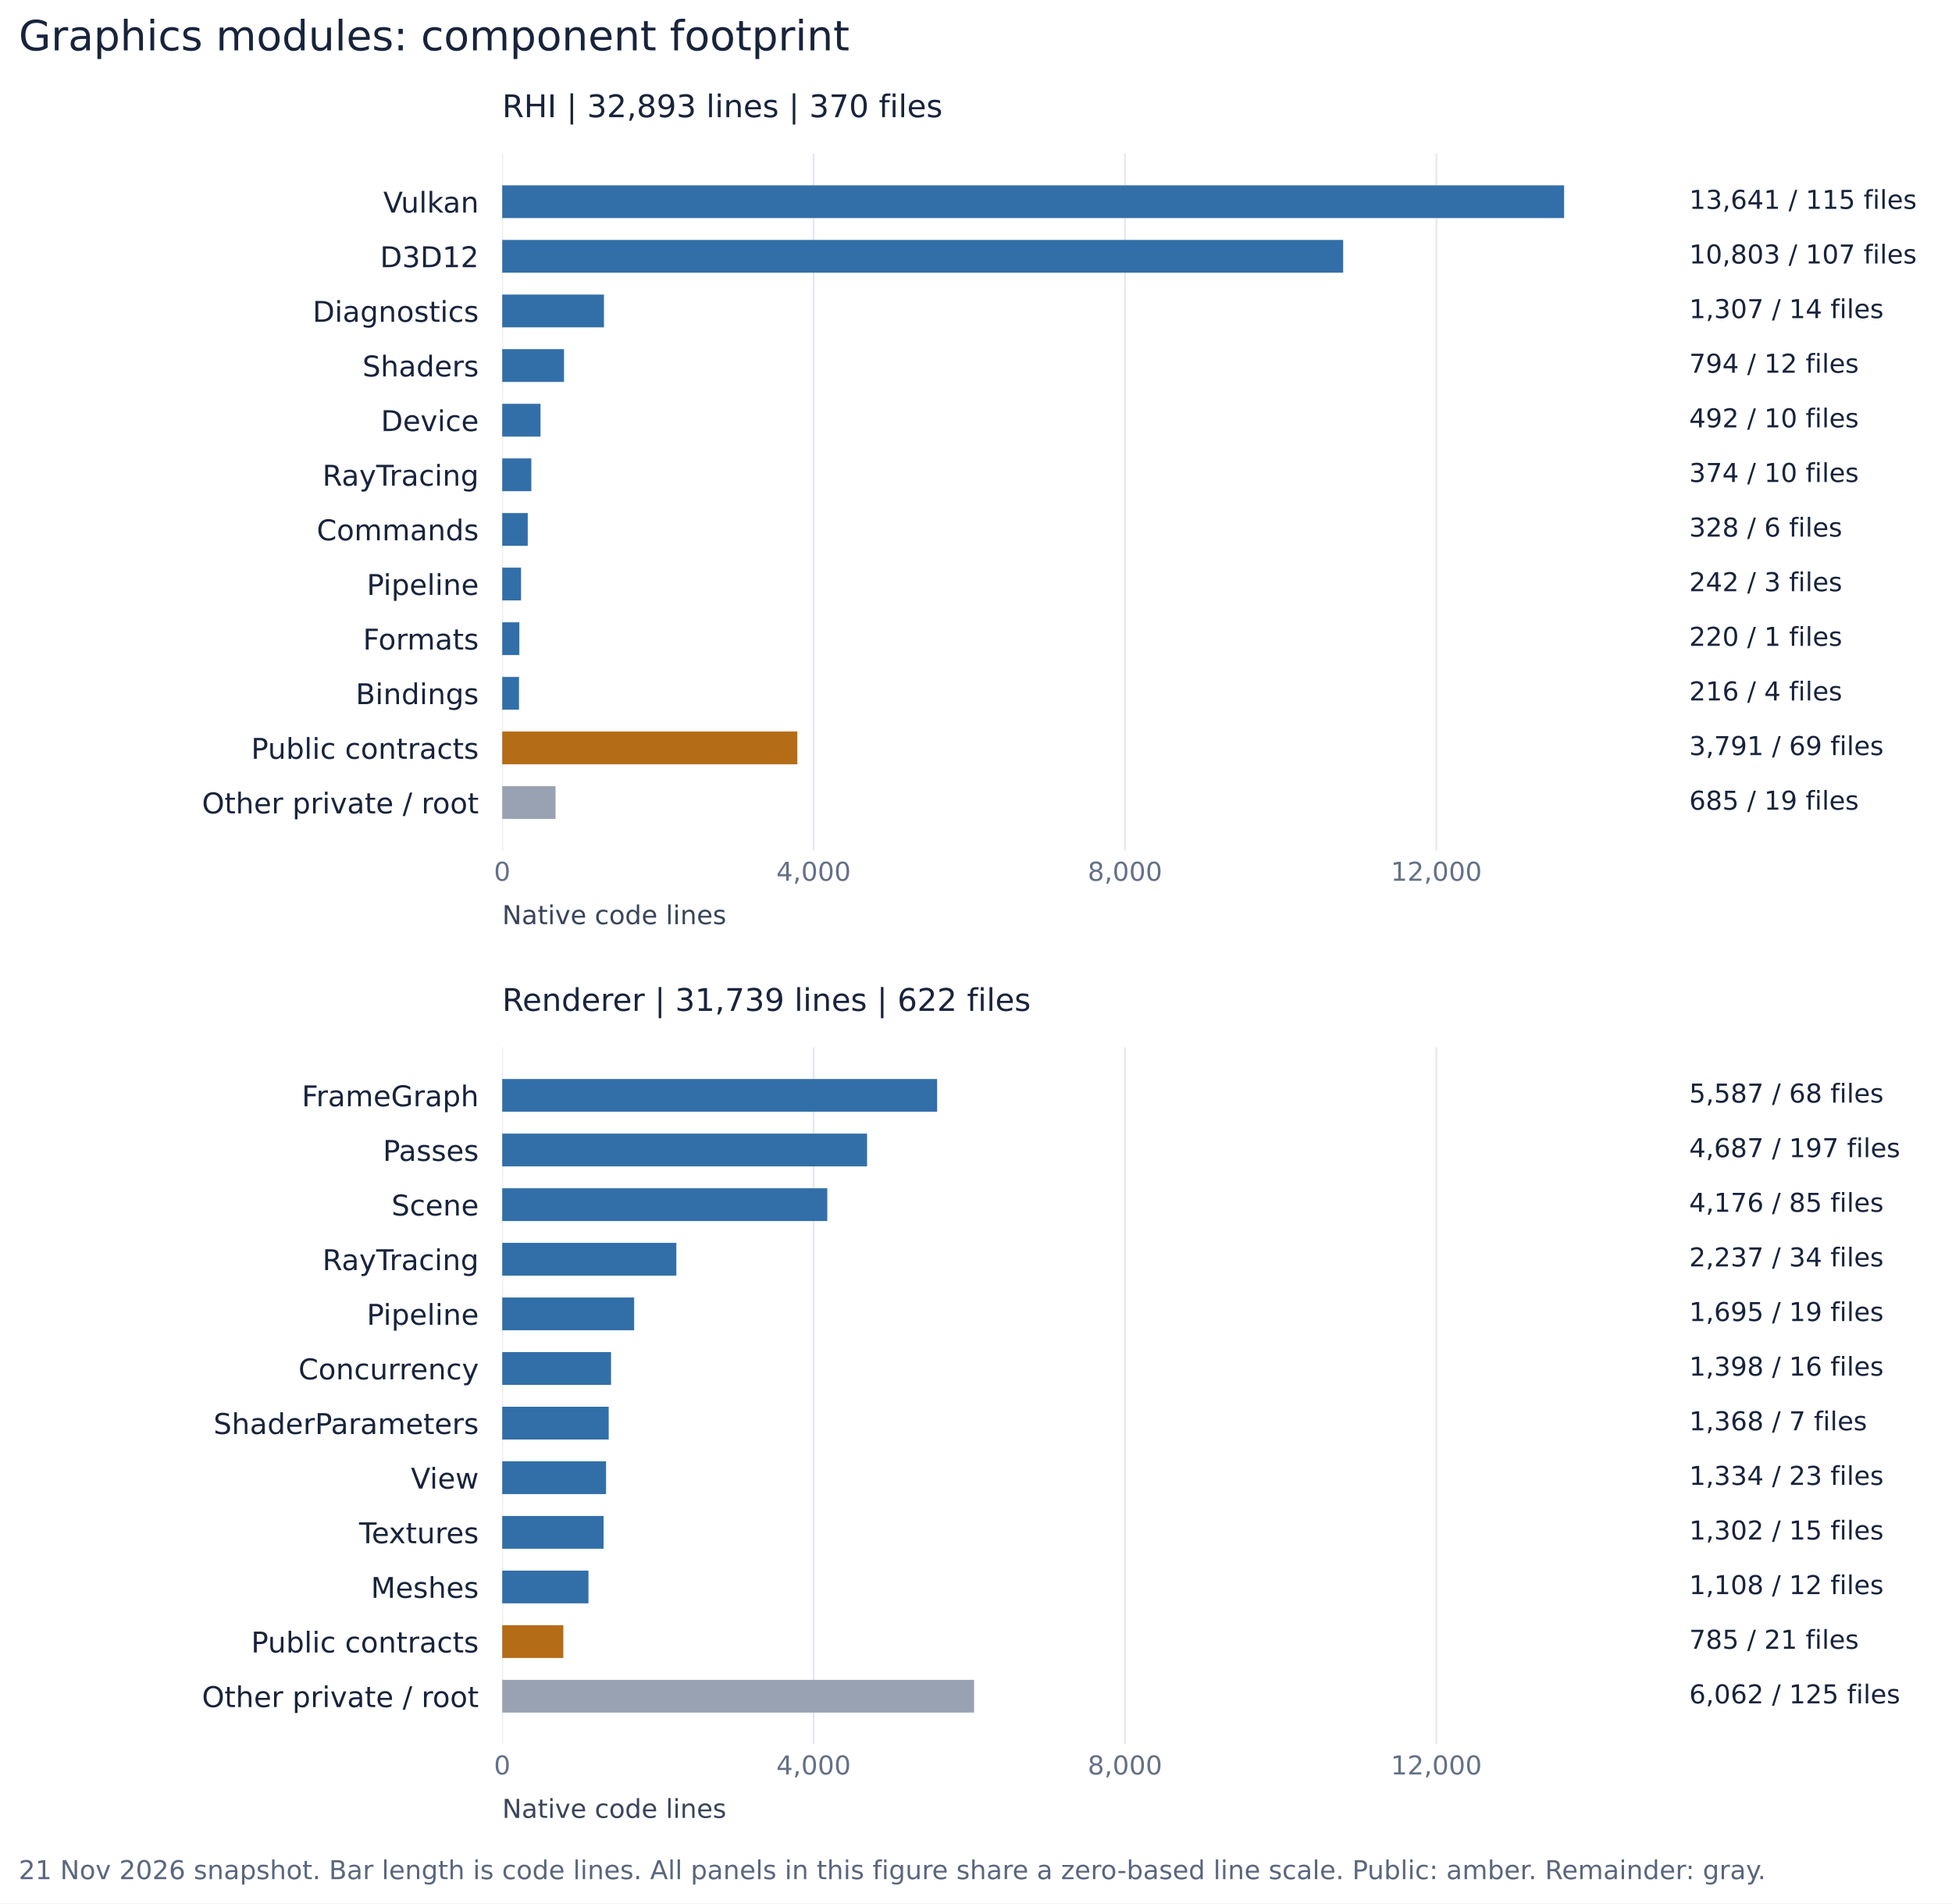
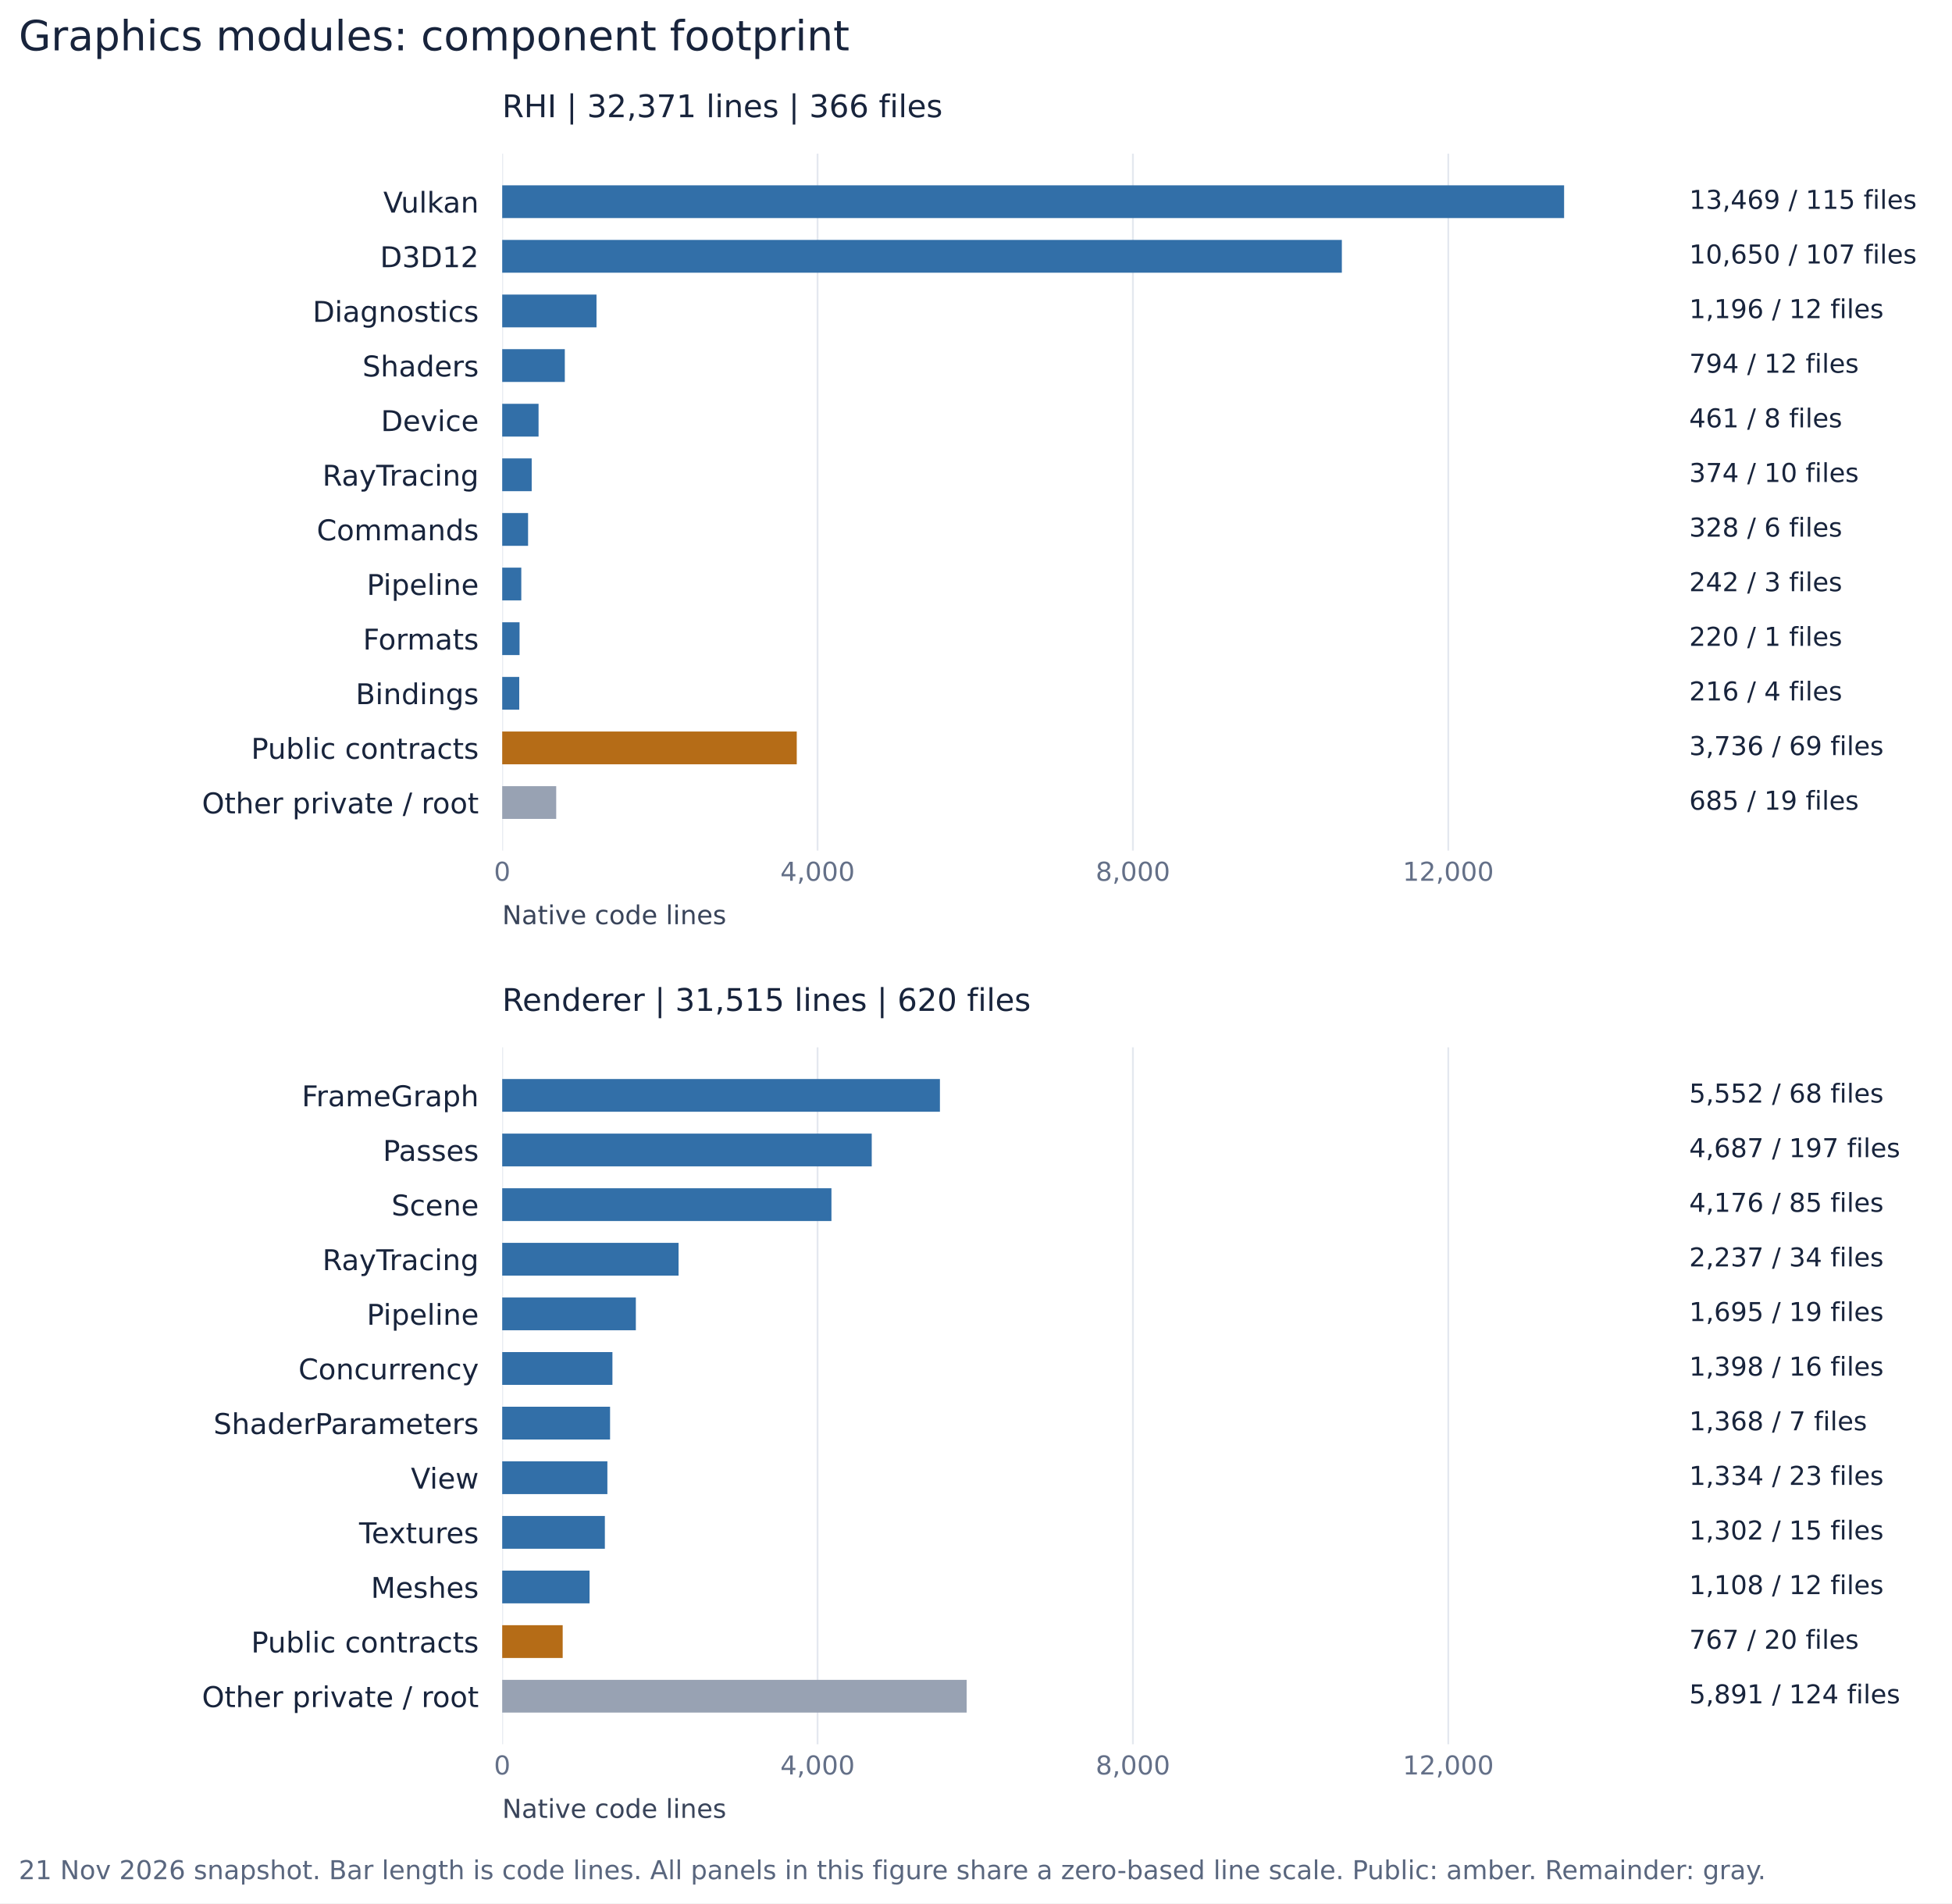
<svg xmlns="http://www.w3.org/2000/svg" width="749.999pt" height="731.44pt" viewBox="0 0 749.999 731.44" version="1.1" role="img" aria-label="Graphics modules: component footprint">
  <defs>
    <style type="text/css">*{stroke-linejoin: round; stroke-linecap: butt}</style>
  </defs>
  <g id="figure_1">
    <g id="patch_1">
      <path d="M 0 731.44  L 749.999 731.44  L 749.999 0  L 0 0  z " style="fill: #ffffff" />
    </g>
    <g id="axes_1">
      <g id="patch_2">
        <path d="M 192.96 326.88  L 633.6 326.88  L 633.6 59.04  L 192.96 59.04  z " style="fill: #ffffff" />
      </g>
      <g id="matplotlib.axis_1">
        <g id="xtick_1">
          <g id="line2d_1">
            <path d="M 192.96 326.88  L 192.96 59.04  " clip-path="url(#p72aa86b301)" style="fill: none; stroke: #e4e8ef; stroke-width: 0.7; stroke-linecap: square" />
          </g>
          <g id="line2d_2" />
          <g id="text_1">
            <text style="font-size: 10px; font-family: 'DejaVu Sans'; text-anchor: middle; fill: #647088" x="192.96" y="338.478" transform="rotate(-0 192.96 338.4784)">0</text>
          </g>
        </g>
        <g id="xtick_2">
          <g id="line2d_3">
-             <path d="M 312.599 326.88  L 312.599 59.04  " clip-path="url(#p72aa86b301)" style="fill: none; stroke: #e4e8ef; stroke-width: 0.7; stroke-linecap: square" />
+             <path d="M 314.127 326.88  L 314.127 59.04  " clip-path="url(#p72aa86b301)" style="fill: none; stroke: #e4e8ef; stroke-width: 0.7; stroke-linecap: square" />
          </g>
          <g id="line2d_4" />
          <g id="text_2">
-             <text style="font-size: 10px; font-family: 'DejaVu Sans'; text-anchor: middle; fill: #647088" x="312.599" y="338.478" transform="rotate(-0 312.5993 338.4784)">4,000</text>
+             <text style="font-size: 10px; font-family: 'DejaVu Sans'; text-anchor: middle; fill: #647088" x="314.127" y="338.478" transform="rotate(-0 314.1271 338.4784)">4,000</text>
          </g>
        </g>
        <g id="xtick_3">
          <g id="line2d_5">
-             <path d="M 432.239 326.88  L 432.239 59.04  " clip-path="url(#p72aa86b301)" style="fill: none; stroke: #e4e8ef; stroke-width: 0.7; stroke-linecap: square" />
+             <path d="M 435.294 326.88  L 435.294 59.04  " clip-path="url(#p72aa86b301)" style="fill: none; stroke: #e4e8ef; stroke-width: 0.7; stroke-linecap: square" />
          </g>
          <g id="line2d_6" />
          <g id="text_3">
-             <text style="font-size: 10px; font-family: 'DejaVu Sans'; text-anchor: middle; fill: #647088" x="432.239" y="338.478" transform="rotate(-0 432.2386 338.4784)">8,000</text>
+             <text style="font-size: 10px; font-family: 'DejaVu Sans'; text-anchor: middle; fill: #647088" x="435.294" y="338.478" transform="rotate(-0 435.2942 338.4784)">8,000</text>
          </g>
        </g>
        <g id="xtick_4">
          <g id="line2d_7">
-             <path d="M 551.878 326.88  L 551.878 59.04  " clip-path="url(#p72aa86b301)" style="fill: none; stroke: #e4e8ef; stroke-width: 0.7; stroke-linecap: square" />
+             <path d="M 556.461 326.88  L 556.461 59.04  " clip-path="url(#p72aa86b301)" style="fill: none; stroke: #e4e8ef; stroke-width: 0.7; stroke-linecap: square" />
          </g>
          <g id="line2d_8" />
          <g id="text_4">
-             <text style="font-size: 10px; font-family: 'DejaVu Sans'; text-anchor: middle; fill: #647088" x="551.878" y="338.478" transform="rotate(-0 551.878 338.4784)">12,000</text>
+             <text style="font-size: 10px; font-family: 'DejaVu Sans'; text-anchor: middle; fill: #647088" x="556.461" y="338.478" transform="rotate(-0 556.4614 338.4784)">12,000</text>
          </g>
        </g>
        <g id="text_5">
          <text style="font-size: 10px; font-family: 'DejaVu Sans'; text-anchor: start; fill: #39445a" x="192.96" y="355.157" transform="rotate(-0 192.96 355.1566)">Native code lines</text>
        </g>
      </g>
      <g id="matplotlib.axis_2">
        <g id="ytick_1">
          <g id="line2d_9" />
          <g id="text_6">
            <text style="font-size: 11px; font-family: 'DejaVu Sans'; text-anchor: end; fill: #18243c" x="183.96" y="81.691" transform="rotate(-0 183.96 81.69087)">Vulkan</text>
          </g>
        </g>
        <g id="ytick_2">
          <g id="line2d_10" />
          <g id="text_7">
            <text style="font-size: 11px; font-family: 'DejaVu Sans'; text-anchor: end; fill: #18243c" x="183.96" y="102.681" transform="rotate(-0 183.96 102.6815)">D3D12</text>
          </g>
        </g>
        <g id="ytick_3">
          <g id="line2d_11" />
          <g id="text_8">
            <text style="font-size: 11px; font-family: 'DejaVu Sans'; text-anchor: end; fill: #18243c" x="183.96" y="123.672" transform="rotate(-0 183.96 123.6721)">Diagnostics</text>
          </g>
        </g>
        <g id="ytick_4">
          <g id="line2d_12" />
          <g id="text_9">
            <text style="font-size: 11px; font-family: 'DejaVu Sans'; text-anchor: end; fill: #18243c" x="183.96" y="144.663" transform="rotate(-0 183.96 144.6627)">Shaders</text>
          </g>
        </g>
        <g id="ytick_5">
          <g id="line2d_13" />
          <g id="text_10">
            <text style="font-size: 11px; font-family: 'DejaVu Sans'; text-anchor: end; fill: #18243c" x="183.96" y="165.653" transform="rotate(-0 183.96 165.6532)">Device</text>
          </g>
        </g>
        <g id="ytick_6">
          <g id="line2d_14" />
          <g id="text_11">
            <text style="font-size: 11px; font-family: 'DejaVu Sans'; text-anchor: end; fill: #18243c" x="183.96" y="186.644" transform="rotate(-0 183.96 186.6438)">RayTracing</text>
          </g>
        </g>
        <g id="ytick_7">
          <g id="line2d_15" />
          <g id="text_12">
            <text style="font-size: 11px; font-family: 'DejaVu Sans'; text-anchor: end; fill: #18243c" x="183.96" y="207.634" transform="rotate(-0 183.96 207.6344)">Commands</text>
          </g>
        </g>
        <g id="ytick_8">
          <g id="line2d_16" />
          <g id="text_13">
            <text style="font-size: 11px; font-family: 'DejaVu Sans'; text-anchor: end; fill: #18243c" x="183.96" y="228.625" transform="rotate(-0 183.96 228.625)">Pipeline</text>
          </g>
        </g>
        <g id="ytick_9">
          <g id="line2d_17" />
          <g id="text_14">
            <text style="font-size: 11px; font-family: 'DejaVu Sans'; text-anchor: end; fill: #18243c" x="183.96" y="249.616" transform="rotate(-0 183.96 249.6156)">Formats</text>
          </g>
        </g>
        <g id="ytick_10">
          <g id="line2d_18" />
          <g id="text_15">
            <text style="font-size: 11px; font-family: 'DejaVu Sans'; text-anchor: end; fill: #18243c" x="183.96" y="270.606" transform="rotate(-0 183.96 270.6062)">Bindings</text>
          </g>
        </g>
        <g id="ytick_11">
          <g id="line2d_19" />
          <g id="text_16">
            <text style="font-size: 11px; font-family: 'DejaVu Sans'; text-anchor: end; fill: #18243c" x="183.96" y="291.597" transform="rotate(-0 183.96 291.5968)">Public contracts</text>
          </g>
        </g>
        <g id="ytick_12">
          <g id="line2d_20" />
          <g id="text_17">
            <text style="font-size: 11px; font-family: 'DejaVu Sans'; text-anchor: end; fill: #18243c" x="183.96" y="312.587" transform="rotate(-0 183.96 312.5874)">Other private / root</text>
          </g>
        </g>
      </g>
      <g id="patch_3">
        <path d="M 192.96 71.215  L 600.96 71.215  L 600.96 83.809  L 192.96 83.809  z " clip-path="url(#p72aa86b301)" style="fill: #326fa8" />
      </g>
      <g id="patch_4">
-         <path d="M 192.96 92.205  L 516.076 92.205  L 516.076 104.799  L 192.96 104.799  z " clip-path="url(#p72aa86b301)" style="fill: #326fa8" />
+         <path d="M 192.96 92.205  L 515.567 92.205  L 515.567 104.799  L 192.96 104.799  z " clip-path="url(#p72aa86b301)" style="fill: #326fa8" />
      </g>
      <g id="patch_5">
-         <path d="M 192.96 113.196  L 232.052 113.196  L 232.052 125.79  L 192.96 125.79  z " clip-path="url(#p72aa86b301)" style="fill: #326fa8" />
+         <path d="M 192.96 113.196  L 229.189 113.196  L 229.189 125.79  L 192.96 125.79  z " clip-path="url(#p72aa86b301)" style="fill: #326fa8" />
      </g>
      <g id="patch_6">
-         <path d="M 192.96 134.186  L 216.708 134.186  L 216.708 146.781  L 192.96 146.781  z " clip-path="url(#p72aa86b301)" style="fill: #326fa8" />
+         <path d="M 192.96 134.186  L 217.012 134.186  L 217.012 146.781  L 192.96 146.781  z " clip-path="url(#p72aa86b301)" style="fill: #326fa8" />
      </g>
      <g id="patch_7">
-         <path d="M 192.96 155.177  L 207.676 155.177  L 207.676 167.771  L 192.96 167.771  z " clip-path="url(#p72aa86b301)" style="fill: #326fa8" />
+         <path d="M 192.96 155.177  L 206.925 155.177  L 206.925 167.771  L 192.96 167.771  z " clip-path="url(#p72aa86b301)" style="fill: #326fa8" />
      </g>
      <g id="patch_8">
-         <path d="M 192.96 176.168  L 204.146 176.168  L 204.146 188.762  L 192.96 188.762  z " clip-path="url(#p72aa86b301)" style="fill: #326fa8" />
+         <path d="M 192.96 176.168  L 204.289 176.168  L 204.289 188.762  L 192.96 188.762  z " clip-path="url(#p72aa86b301)" style="fill: #326fa8" />
      </g>
      <g id="patch_9">
-         <path d="M 192.96 197.158  L 202.77 197.158  L 202.77 209.752  L 192.96 209.752  z " clip-path="url(#p72aa86b301)" style="fill: #326fa8" />
+         <path d="M 192.96 197.158  L 202.896 197.158  L 202.896 209.752  L 192.96 209.752  z " clip-path="url(#p72aa86b301)" style="fill: #326fa8" />
      </g>
      <g id="patch_10">
-         <path d="M 192.96 218.149  L 200.198 218.149  L 200.198 230.743  L 192.96 230.743  z " clip-path="url(#p72aa86b301)" style="fill: #326fa8" />
+         <path d="M 192.96 218.149  L 200.291 218.149  L 200.291 230.743  L 192.96 230.743  z " clip-path="url(#p72aa86b301)" style="fill: #326fa8" />
      </g>
      <g id="patch_11">
-         <path d="M 192.96 239.139  L 199.54 239.139  L 199.54 251.734  L 192.96 251.734  z " clip-path="url(#p72aa86b301)" style="fill: #326fa8" />
+         <path d="M 192.96 239.139  L 199.624 239.139  L 199.624 251.734  L 192.96 251.734  z " clip-path="url(#p72aa86b301)" style="fill: #326fa8" />
      </g>
      <g id="patch_12">
-         <path d="M 192.96 260.13  L 199.421 260.13  L 199.421 272.724  L 192.96 272.724  z " clip-path="url(#p72aa86b301)" style="fill: #326fa8" />
+         <path d="M 192.96 260.13  L 199.503 260.13  L 199.503 272.724  L 192.96 272.724  z " clip-path="url(#p72aa86b301)" style="fill: #326fa8" />
      </g>
      <g id="patch_13">
-         <path d="M 192.96 281.121  L 306.348 281.121  L 306.348 293.715  L 192.96 293.715  z " clip-path="url(#p72aa86b301)" style="fill: #b56c17" />
+         <path d="M 192.96 281.121  L 306.13 281.121  L 306.13 293.715  L 192.96 293.715  z " clip-path="url(#p72aa86b301)" style="fill: #b56c17" />
      </g>
      <g id="patch_14">
-         <path d="M 192.96 302.111  L 213.448 302.111  L 213.448 314.705  L 192.96 314.705  z " clip-path="url(#p72aa86b301)" style="fill: #98a2b3" />
+         <path d="M 192.96 302.111  L 213.71 302.111  L 213.71 314.705  L 192.96 314.705  z " clip-path="url(#p72aa86b301)" style="fill: #98a2b3" />
      </g>
      <g id="text_18">
-         <text style="font-size: 10px; font-family: 'DejaVu Sans'; text-anchor: start; fill: #18243c" x="649.022" y="80.271" transform="rotate(-0 649.0224 80.2711)">13,641  /  115 files</text>
+         <text style="font-size: 10px; font-family: 'DejaVu Sans'; text-anchor: start; fill: #18243c" x="649.022" y="80.271" transform="rotate(-0 649.0224 80.2711)">13,469  /  115 files</text>
      </g>
      <g id="text_19">
-         <text style="font-size: 10px; font-family: 'DejaVu Sans'; text-anchor: start; fill: #18243c" x="649.022" y="101.262" transform="rotate(-0 649.0224 101.2617)">10,803  /  107 files</text>
+         <text style="font-size: 10px; font-family: 'DejaVu Sans'; text-anchor: start; fill: #18243c" x="649.022" y="101.262" transform="rotate(-0 649.0224 101.2617)">10,650  /  107 files</text>
      </g>
      <g id="text_20">
-         <text style="font-size: 10px; font-family: 'DejaVu Sans'; text-anchor: start; fill: #18243c" x="649.022" y="122.252" transform="rotate(-0 649.0224 122.2523)">1,307  /  14 files</text>
+         <text style="font-size: 10px; font-family: 'DejaVu Sans'; text-anchor: start; fill: #18243c" x="649.022" y="122.252" transform="rotate(-0 649.0224 122.2523)">1,196  /  12 files</text>
      </g>
      <g id="text_21">
        <text style="font-size: 10px; font-family: 'DejaVu Sans'; text-anchor: start; fill: #18243c" x="649.022" y="143.243" transform="rotate(-0 649.0224 143.2429)">794  /  12 files</text>
      </g>
      <g id="text_22">
-         <text style="font-size: 10px; font-family: 'DejaVu Sans'; text-anchor: start; fill: #18243c" x="649.022" y="164.233" transform="rotate(-0 649.0224 164.2335)">492  /  10 files</text>
+         <text style="font-size: 10px; font-family: 'DejaVu Sans'; text-anchor: start; fill: #18243c" x="649.022" y="164.233" transform="rotate(-0 649.0224 164.2335)">461  /  8 files</text>
      </g>
      <g id="text_23">
        <text style="font-size: 10px; font-family: 'DejaVu Sans'; text-anchor: start; fill: #18243c" x="649.022" y="185.224" transform="rotate(-0 649.0224 185.2241)">374  /  10 files</text>
      </g>
      <g id="text_24">
        <text style="font-size: 10px; font-family: 'DejaVu Sans'; text-anchor: start; fill: #18243c" x="649.022" y="206.215" transform="rotate(-0 649.0224 206.2147)">328  /  6 files</text>
      </g>
      <g id="text_25">
        <text style="font-size: 10px; font-family: 'DejaVu Sans'; text-anchor: start; fill: #18243c" x="649.022" y="227.205" transform="rotate(-0 649.0224 227.2053)">242  /  3 files</text>
      </g>
      <g id="text_26">
        <text style="font-size: 10px; font-family: 'DejaVu Sans'; text-anchor: start; fill: #18243c" x="649.022" y="248.196" transform="rotate(-0 649.0224 248.1959)">220  /  1 files</text>
      </g>
      <g id="text_27">
        <text style="font-size: 10px; font-family: 'DejaVu Sans'; text-anchor: start; fill: #18243c" x="649.022" y="269.186" transform="rotate(-0 649.0224 269.1865)">216  /  4 files</text>
      </g>
      <g id="text_28">
-         <text style="font-size: 10px; font-family: 'DejaVu Sans'; text-anchor: start; fill: #18243c" x="649.022" y="290.177" transform="rotate(-0 649.0224 290.1771)">3,791  /  69 files</text>
+         <text style="font-size: 10px; font-family: 'DejaVu Sans'; text-anchor: start; fill: #18243c" x="649.022" y="290.177" transform="rotate(-0 649.0224 290.1771)">3,736  /  69 files</text>
      </g>
      <g id="text_29">
        <text style="font-size: 10px; font-family: 'DejaVu Sans'; text-anchor: start; fill: #18243c" x="649.022" y="311.168" transform="rotate(-0 649.0224 311.1677)">685  /  19 files</text>
      </g>
      <g id="text_30">
-         <text style="font-weight: 500; font-size: 12px; font-family: 'DejaVu Sans'; text-anchor: start; fill: #18243c" x="192.96" y="45.04" transform="rotate(-0 192.96 45.04)">RHI  |  32,893 lines  |  370 files</text>
+         <text style="font-weight: 500; font-size: 12px; font-family: 'DejaVu Sans'; text-anchor: start; fill: #18243c" x="192.96" y="45.04" transform="rotate(-0 192.96 45.04)">RHI  |  32,371 lines  |  366 files</text>
      </g>
    </g>
    <g id="axes_2">
      <g id="patch_15">
        <path d="M 192.96 670.32  L 633.6 670.32  L 633.6 402.48  L 192.96 402.48  z " style="fill: #ffffff" />
      </g>
      <g id="matplotlib.axis_3">
        <g id="xtick_5">
          <g id="line2d_21">
            <path d="M 192.96 670.32  L 192.96 402.48  " clip-path="url(#p3edeeb35ac)" style="fill: none; stroke: #e4e8ef; stroke-width: 0.7; stroke-linecap: square" />
          </g>
          <g id="line2d_22" />
          <g id="text_31">
            <text style="font-size: 10px; font-family: 'DejaVu Sans'; text-anchor: middle; fill: #647088" x="192.96" y="681.918" transform="rotate(-0 192.96 681.9184)">0</text>
          </g>
        </g>
        <g id="xtick_6">
          <g id="line2d_23">
-             <path d="M 312.599 670.32  L 312.599 402.48  " clip-path="url(#p3edeeb35ac)" style="fill: none; stroke: #e4e8ef; stroke-width: 0.7; stroke-linecap: square" />
+             <path d="M 314.127 670.32  L 314.127 402.48  " clip-path="url(#p3edeeb35ac)" style="fill: none; stroke: #e4e8ef; stroke-width: 0.7; stroke-linecap: square" />
          </g>
          <g id="line2d_24" />
          <g id="text_32">
-             <text style="font-size: 10px; font-family: 'DejaVu Sans'; text-anchor: middle; fill: #647088" x="312.599" y="681.918" transform="rotate(-0 312.5993 681.9184)">4,000</text>
+             <text style="font-size: 10px; font-family: 'DejaVu Sans'; text-anchor: middle; fill: #647088" x="314.127" y="681.918" transform="rotate(-0 314.1271 681.9184)">4,000</text>
          </g>
        </g>
        <g id="xtick_7">
          <g id="line2d_25">
-             <path d="M 432.239 670.32  L 432.239 402.48  " clip-path="url(#p3edeeb35ac)" style="fill: none; stroke: #e4e8ef; stroke-width: 0.7; stroke-linecap: square" />
+             <path d="M 435.294 670.32  L 435.294 402.48  " clip-path="url(#p3edeeb35ac)" style="fill: none; stroke: #e4e8ef; stroke-width: 0.7; stroke-linecap: square" />
          </g>
          <g id="line2d_26" />
          <g id="text_33">
-             <text style="font-size: 10px; font-family: 'DejaVu Sans'; text-anchor: middle; fill: #647088" x="432.239" y="681.918" transform="rotate(-0 432.2386 681.9184)">8,000</text>
+             <text style="font-size: 10px; font-family: 'DejaVu Sans'; text-anchor: middle; fill: #647088" x="435.294" y="681.918" transform="rotate(-0 435.2942 681.9184)">8,000</text>
          </g>
        </g>
        <g id="xtick_8">
          <g id="line2d_27">
-             <path d="M 551.878 670.32  L 551.878 402.48  " clip-path="url(#p3edeeb35ac)" style="fill: none; stroke: #e4e8ef; stroke-width: 0.7; stroke-linecap: square" />
+             <path d="M 556.461 670.32  L 556.461 402.48  " clip-path="url(#p3edeeb35ac)" style="fill: none; stroke: #e4e8ef; stroke-width: 0.7; stroke-linecap: square" />
          </g>
          <g id="line2d_28" />
          <g id="text_34">
-             <text style="font-size: 10px; font-family: 'DejaVu Sans'; text-anchor: middle; fill: #647088" x="551.878" y="681.918" transform="rotate(-0 551.878 681.9184)">12,000</text>
+             <text style="font-size: 10px; font-family: 'DejaVu Sans'; text-anchor: middle; fill: #647088" x="556.461" y="681.918" transform="rotate(-0 556.4614 681.9184)">12,000</text>
          </g>
        </g>
        <g id="text_35">
          <text style="font-size: 10px; font-family: 'DejaVu Sans'; text-anchor: start; fill: #39445a" x="192.96" y="698.597" transform="rotate(-0 192.96 698.5966)">Native code lines</text>
        </g>
      </g>
      <g id="matplotlib.axis_4">
        <g id="ytick_13">
          <g id="line2d_29" />
          <g id="text_36">
            <text style="font-size: 11px; font-family: 'DejaVu Sans'; text-anchor: end; fill: #18243c" x="183.96" y="425.131" transform="rotate(-0 183.96 425.1309)">FrameGraph</text>
          </g>
        </g>
        <g id="ytick_14">
          <g id="line2d_30" />
          <g id="text_37">
            <text style="font-size: 11px; font-family: 'DejaVu Sans'; text-anchor: end; fill: #18243c" x="183.96" y="446.121" transform="rotate(-0 183.96 446.1215)">Passes</text>
          </g>
        </g>
        <g id="ytick_15">
          <g id="line2d_31" />
          <g id="text_38">
            <text style="font-size: 11px; font-family: 'DejaVu Sans'; text-anchor: end; fill: #18243c" x="183.96" y="467.112" transform="rotate(-0 183.96 467.1121)">Scene</text>
          </g>
        </g>
        <g id="ytick_16">
          <g id="line2d_32" />
          <g id="text_39">
            <text style="font-size: 11px; font-family: 'DejaVu Sans'; text-anchor: end; fill: #18243c" x="183.96" y="488.103" transform="rotate(-0 183.96 488.1027)">RayTracing</text>
          </g>
        </g>
        <g id="ytick_17">
          <g id="line2d_33" />
          <g id="text_40">
            <text style="font-size: 11px; font-family: 'DejaVu Sans'; text-anchor: end; fill: #18243c" x="183.96" y="509.093" transform="rotate(-0 183.96 509.0932)">Pipeline</text>
          </g>
        </g>
        <g id="ytick_18">
          <g id="line2d_34" />
          <g id="text_41">
            <text style="font-size: 11px; font-family: 'DejaVu Sans'; text-anchor: end; fill: #18243c" x="183.96" y="530.084" transform="rotate(-0 183.96 530.0838)">Concurrency</text>
          </g>
        </g>
        <g id="ytick_19">
          <g id="line2d_35" />
          <g id="text_42">
            <text style="font-size: 11px; font-family: 'DejaVu Sans'; text-anchor: end; fill: #18243c" x="183.96" y="551.074" transform="rotate(-0 183.96 551.0744)">ShaderParameters</text>
          </g>
        </g>
        <g id="ytick_20">
          <g id="line2d_36" />
          <g id="text_43">
            <text style="font-size: 11px; font-family: 'DejaVu Sans'; text-anchor: end; fill: #18243c" x="183.96" y="572.065" transform="rotate(-0 183.96 572.065)">View</text>
          </g>
        </g>
        <g id="ytick_21">
          <g id="line2d_37" />
          <g id="text_44">
            <text style="font-size: 11px; font-family: 'DejaVu Sans'; text-anchor: end; fill: #18243c" x="183.96" y="593.056" transform="rotate(-0 183.96 593.0556)">Textures</text>
          </g>
        </g>
        <g id="ytick_22">
          <g id="line2d_38" />
          <g id="text_45">
            <text style="font-size: 11px; font-family: 'DejaVu Sans'; text-anchor: end; fill: #18243c" x="183.96" y="614.046" transform="rotate(-0 183.96 614.0462)">Meshes</text>
          </g>
        </g>
        <g id="ytick_23">
          <g id="line2d_39" />
          <g id="text_46">
            <text style="font-size: 11px; font-family: 'DejaVu Sans'; text-anchor: end; fill: #18243c" x="183.96" y="635.037" transform="rotate(-0 183.96 635.0368)">Public contracts</text>
          </g>
        </g>
        <g id="ytick_24">
          <g id="line2d_40" />
          <g id="text_47">
            <text style="font-size: 11px; font-family: 'DejaVu Sans'; text-anchor: end; fill: #18243c" x="183.96" y="656.027" transform="rotate(-0 183.96 656.0274)">Other private / root</text>
          </g>
        </g>
      </g>
      <g id="patch_16">
-         <path d="M 192.96 414.655  L 360.066 414.655  L 360.066 427.249  L 192.96 427.249  z " clip-path="url(#p3edeeb35ac)" style="fill: #326fa8" />
+         <path d="M 192.96 414.655  L 361.14 414.655  L 361.14 427.249  L 192.96 427.249  z " clip-path="url(#p3edeeb35ac)" style="fill: #326fa8" />
      </g>
      <g id="patch_17">
-         <path d="M 192.96 435.645  L 333.147 435.645  L 333.147 448.239  L 192.96 448.239  z " clip-path="url(#p3edeeb35ac)" style="fill: #326fa8" />
+         <path d="M 192.96 435.645  L 334.938 435.645  L 334.938 448.239  L 192.96 448.239  z " clip-path="url(#p3edeeb35ac)" style="fill: #326fa8" />
      </g>
      <g id="patch_18">
-         <path d="M 192.96 456.636  L 317.863 456.636  L 317.863 469.23  L 192.96 469.23  z " clip-path="url(#p3edeeb35ac)" style="fill: #326fa8" />
+         <path d="M 192.96 456.636  L 319.458 456.636  L 319.458 469.23  L 192.96 469.23  z " clip-path="url(#p3edeeb35ac)" style="fill: #326fa8" />
      </g>
      <g id="patch_19">
-         <path d="M 192.96 477.626  L 259.868 477.626  L 259.868 490.221  L 192.96 490.221  z " clip-path="url(#p3edeeb35ac)" style="fill: #326fa8" />
+         <path d="M 192.96 477.626  L 260.723 477.626  L 260.723 490.221  L 192.96 490.221  z " clip-path="url(#p3edeeb35ac)" style="fill: #326fa8" />
      </g>
      <g id="patch_20">
-         <path d="M 192.96 498.617  L 243.657 498.617  L 243.657 511.211  L 192.96 511.211  z " clip-path="url(#p3edeeb35ac)" style="fill: #326fa8" />
+         <path d="M 192.96 498.617  L 244.305 498.617  L 244.305 511.211  L 192.96 511.211  z " clip-path="url(#p3edeeb35ac)" style="fill: #326fa8" />
      </g>
      <g id="patch_21">
-         <path d="M 192.96 519.608  L 234.774 519.608  L 234.774 532.202  L 192.96 532.202  z " clip-path="url(#p3edeeb35ac)" style="fill: #326fa8" />
+         <path d="M 192.96 519.608  L 235.308 519.608  L 235.308 532.202  L 192.96 532.202  z " clip-path="url(#p3edeeb35ac)" style="fill: #326fa8" />
      </g>
      <g id="patch_22">
-         <path d="M 192.96 540.598  L 233.877 540.598  L 233.877 553.192  L 192.96 553.192  z " clip-path="url(#p3edeeb35ac)" style="fill: #326fa8" />
+         <path d="M 192.96 540.598  L 234.399 540.598  L 234.399 553.192  L 192.96 553.192  z " clip-path="url(#p3edeeb35ac)" style="fill: #326fa8" />
      </g>
      <g id="patch_23">
-         <path d="M 192.96 561.589  L 232.86 561.589  L 232.86 574.183  L 192.96 574.183  z " clip-path="url(#p3edeeb35ac)" style="fill: #326fa8" />
+         <path d="M 192.96 561.589  L 233.369 561.589  L 233.369 574.183  L 192.96 574.183  z " clip-path="url(#p3edeeb35ac)" style="fill: #326fa8" />
      </g>
      <g id="patch_24">
-         <path d="M 192.96 582.579  L 231.903 582.579  L 231.903 595.174  L 192.96 595.174  z " clip-path="url(#p3edeeb35ac)" style="fill: #326fa8" />
+         <path d="M 192.96 582.579  L 232.4 582.579  L 232.4 595.174  L 192.96 595.174  z " clip-path="url(#p3edeeb35ac)" style="fill: #326fa8" />
      </g>
      <g id="patch_25">
-         <path d="M 192.96 603.57  L 226.1 603.57  L 226.1 616.164  L 192.96 616.164  z " clip-path="url(#p3edeeb35ac)" style="fill: #326fa8" />
+         <path d="M 192.96 603.57  L 226.523 603.57  L 226.523 616.164  L 192.96 616.164  z " clip-path="url(#p3edeeb35ac)" style="fill: #326fa8" />
      </g>
      <g id="patch_26">
-         <path d="M 192.96 624.561  L 216.439 624.561  L 216.439 637.155  L 192.96 637.155  z " clip-path="url(#p3edeeb35ac)" style="fill: #b56c17" />
+         <path d="M 192.96 624.561  L 216.194 624.561  L 216.194 637.155  L 192.96 637.155  z " clip-path="url(#p3edeeb35ac)" style="fill: #b56c17" />
      </g>
      <g id="patch_27">
-         <path d="M 192.96 645.551  L 374.273 645.551  L 374.273 658.145  L 192.96 658.145  z " clip-path="url(#p3edeeb35ac)" style="fill: #98a2b3" />
+         <path d="M 192.96 645.551  L 371.409 645.551  L 371.409 658.145  L 192.96 658.145  z " clip-path="url(#p3edeeb35ac)" style="fill: #98a2b3" />
      </g>
      <g id="text_48">
-         <text style="font-size: 10px; font-family: 'DejaVu Sans'; text-anchor: start; fill: #18243c" x="649.022" y="423.711" transform="rotate(-0 649.0224 423.7111)">5,587  /  68 files</text>
+         <text style="font-size: 10px; font-family: 'DejaVu Sans'; text-anchor: start; fill: #18243c" x="649.022" y="423.711" transform="rotate(-0 649.0224 423.7111)">5,552  /  68 files</text>
      </g>
      <g id="text_49">
        <text style="font-size: 10px; font-family: 'DejaVu Sans'; text-anchor: start; fill: #18243c" x="649.022" y="444.702" transform="rotate(-0 649.0224 444.7017)">4,687  /  197 files</text>
      </g>
      <g id="text_50">
        <text style="font-size: 10px; font-family: 'DejaVu Sans'; text-anchor: start; fill: #18243c" x="649.022" y="465.692" transform="rotate(-0 649.0224 465.6923)">4,176  /  85 files</text>
      </g>
      <g id="text_51">
        <text style="font-size: 10px; font-family: 'DejaVu Sans'; text-anchor: start; fill: #18243c" x="649.022" y="486.683" transform="rotate(-0 649.0224 486.6829)">2,237  /  34 files</text>
      </g>
      <g id="text_52">
        <text style="font-size: 10px; font-family: 'DejaVu Sans'; text-anchor: start; fill: #18243c" x="649.022" y="507.673" transform="rotate(-0 649.0224 507.6735)">1,695  /  19 files</text>
      </g>
      <g id="text_53">
        <text style="font-size: 10px; font-family: 'DejaVu Sans'; text-anchor: start; fill: #18243c" x="649.022" y="528.664" transform="rotate(-0 649.0224 528.6641)">1,398  /  16 files</text>
      </g>
      <g id="text_54">
        <text style="font-size: 10px; font-family: 'DejaVu Sans'; text-anchor: start; fill: #18243c" x="649.022" y="549.655" transform="rotate(-0 649.0224 549.6547)">1,368  /  7 files</text>
      </g>
      <g id="text_55">
        <text style="font-size: 10px; font-family: 'DejaVu Sans'; text-anchor: start; fill: #18243c" x="649.022" y="570.645" transform="rotate(-0 649.0224 570.6453)">1,334  /  23 files</text>
      </g>
      <g id="text_56">
        <text style="font-size: 10px; font-family: 'DejaVu Sans'; text-anchor: start; fill: #18243c" x="649.022" y="591.636" transform="rotate(-0 649.0224 591.6359)">1,302  /  15 files</text>
      </g>
      <g id="text_57">
        <text style="font-size: 10px; font-family: 'DejaVu Sans'; text-anchor: start; fill: #18243c" x="649.022" y="612.626" transform="rotate(-0 649.0224 612.6265)">1,108  /  12 files</text>
      </g>
      <g id="text_58">
-         <text style="font-size: 10px; font-family: 'DejaVu Sans'; text-anchor: start; fill: #18243c" x="649.022" y="633.617" transform="rotate(-0 649.0224 633.6171)">785  /  21 files</text>
+         <text style="font-size: 10px; font-family: 'DejaVu Sans'; text-anchor: start; fill: #18243c" x="649.022" y="633.617" transform="rotate(-0 649.0224 633.6171)">767  /  20 files</text>
      </g>
      <g id="text_59">
-         <text style="font-size: 10px; font-family: 'DejaVu Sans'; text-anchor: start; fill: #18243c" x="649.022" y="654.608" transform="rotate(-0 649.0224 654.6077)">6,062  /  125 files</text>
+         <text style="font-size: 10px; font-family: 'DejaVu Sans'; text-anchor: start; fill: #18243c" x="649.022" y="654.608" transform="rotate(-0 649.0224 654.6077)">5,891  /  124 files</text>
      </g>
      <g id="text_60">
-         <text style="font-weight: 500; font-size: 12px; font-family: 'DejaVu Sans'; text-anchor: start; fill: #18243c" x="192.96" y="388.48" transform="rotate(-0 192.96 388.48)">Renderer  |  31,739 lines  |  622 files</text>
+         <text style="font-weight: 500; font-size: 12px; font-family: 'DejaVu Sans'; text-anchor: start; fill: #18243c" x="192.96" y="388.48" transform="rotate(-0 192.96 388.48)">Renderer  |  31,515 lines  |  620 files</text>
      </g>
    </g>
    <g id="text_61">
      <text style="font-weight: 500; font-size: 16px; font-family: 'DejaVu Sans'; text-anchor: start; fill: #18243c" x="7.2" y="19.358" transform="rotate(-0 7.2 19.3575)">Graphics modules: component footprint</text>
    </g>
    <g id="text_62">
      <text style="font-size: 10px; font-family: 'DejaVu Sans'; text-anchor: start; fill: #59667e" x="7.2" y="722.16" transform="rotate(-0 7.2 722.16)">21 Nov 2026 snapshot. Bar length is code lines. All panels in this figure share a zero-based line scale. Public: amber. Remainder: gray.</text>
    </g>
  </g>
  <defs>
    <clipPath id="p72aa86b301">
      <rect x="192.96" y="59.04" width="440.64" height="267.84" />
    </clipPath>
    <clipPath id="p3edeeb35ac">
      <rect x="192.96" y="402.48" width="440.64" height="267.84" />
    </clipPath>
  </defs>
</svg>
